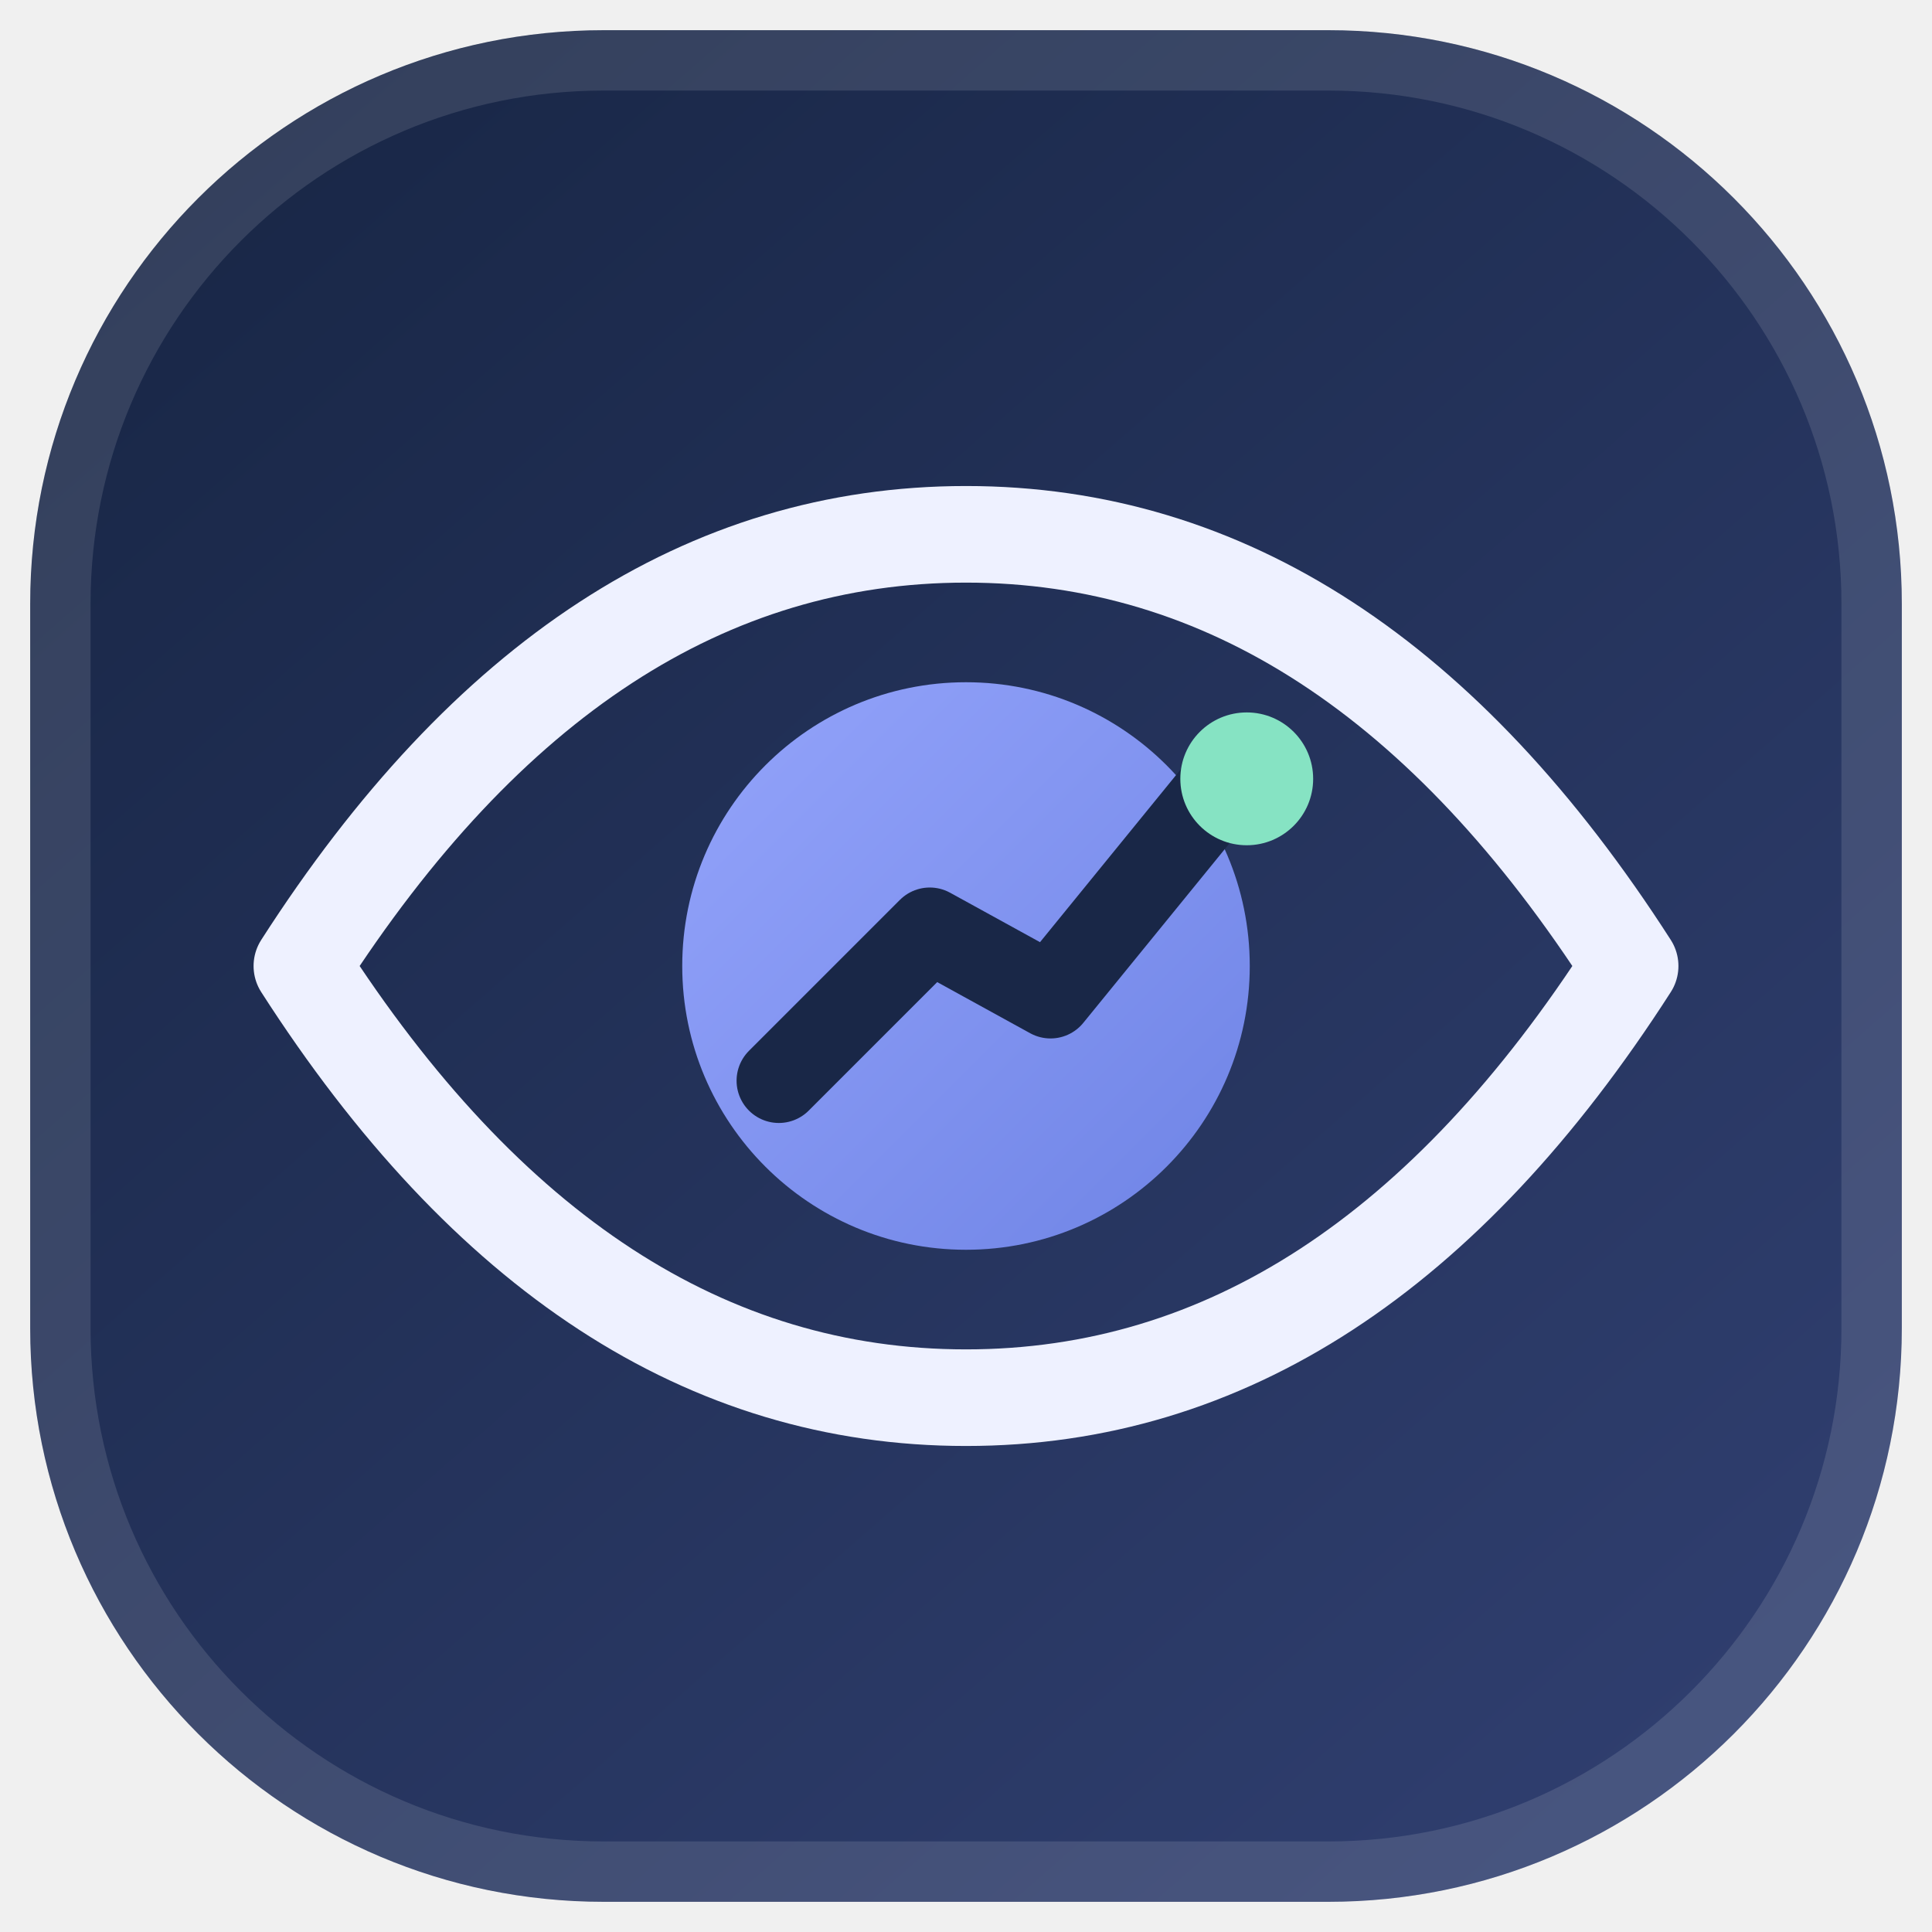
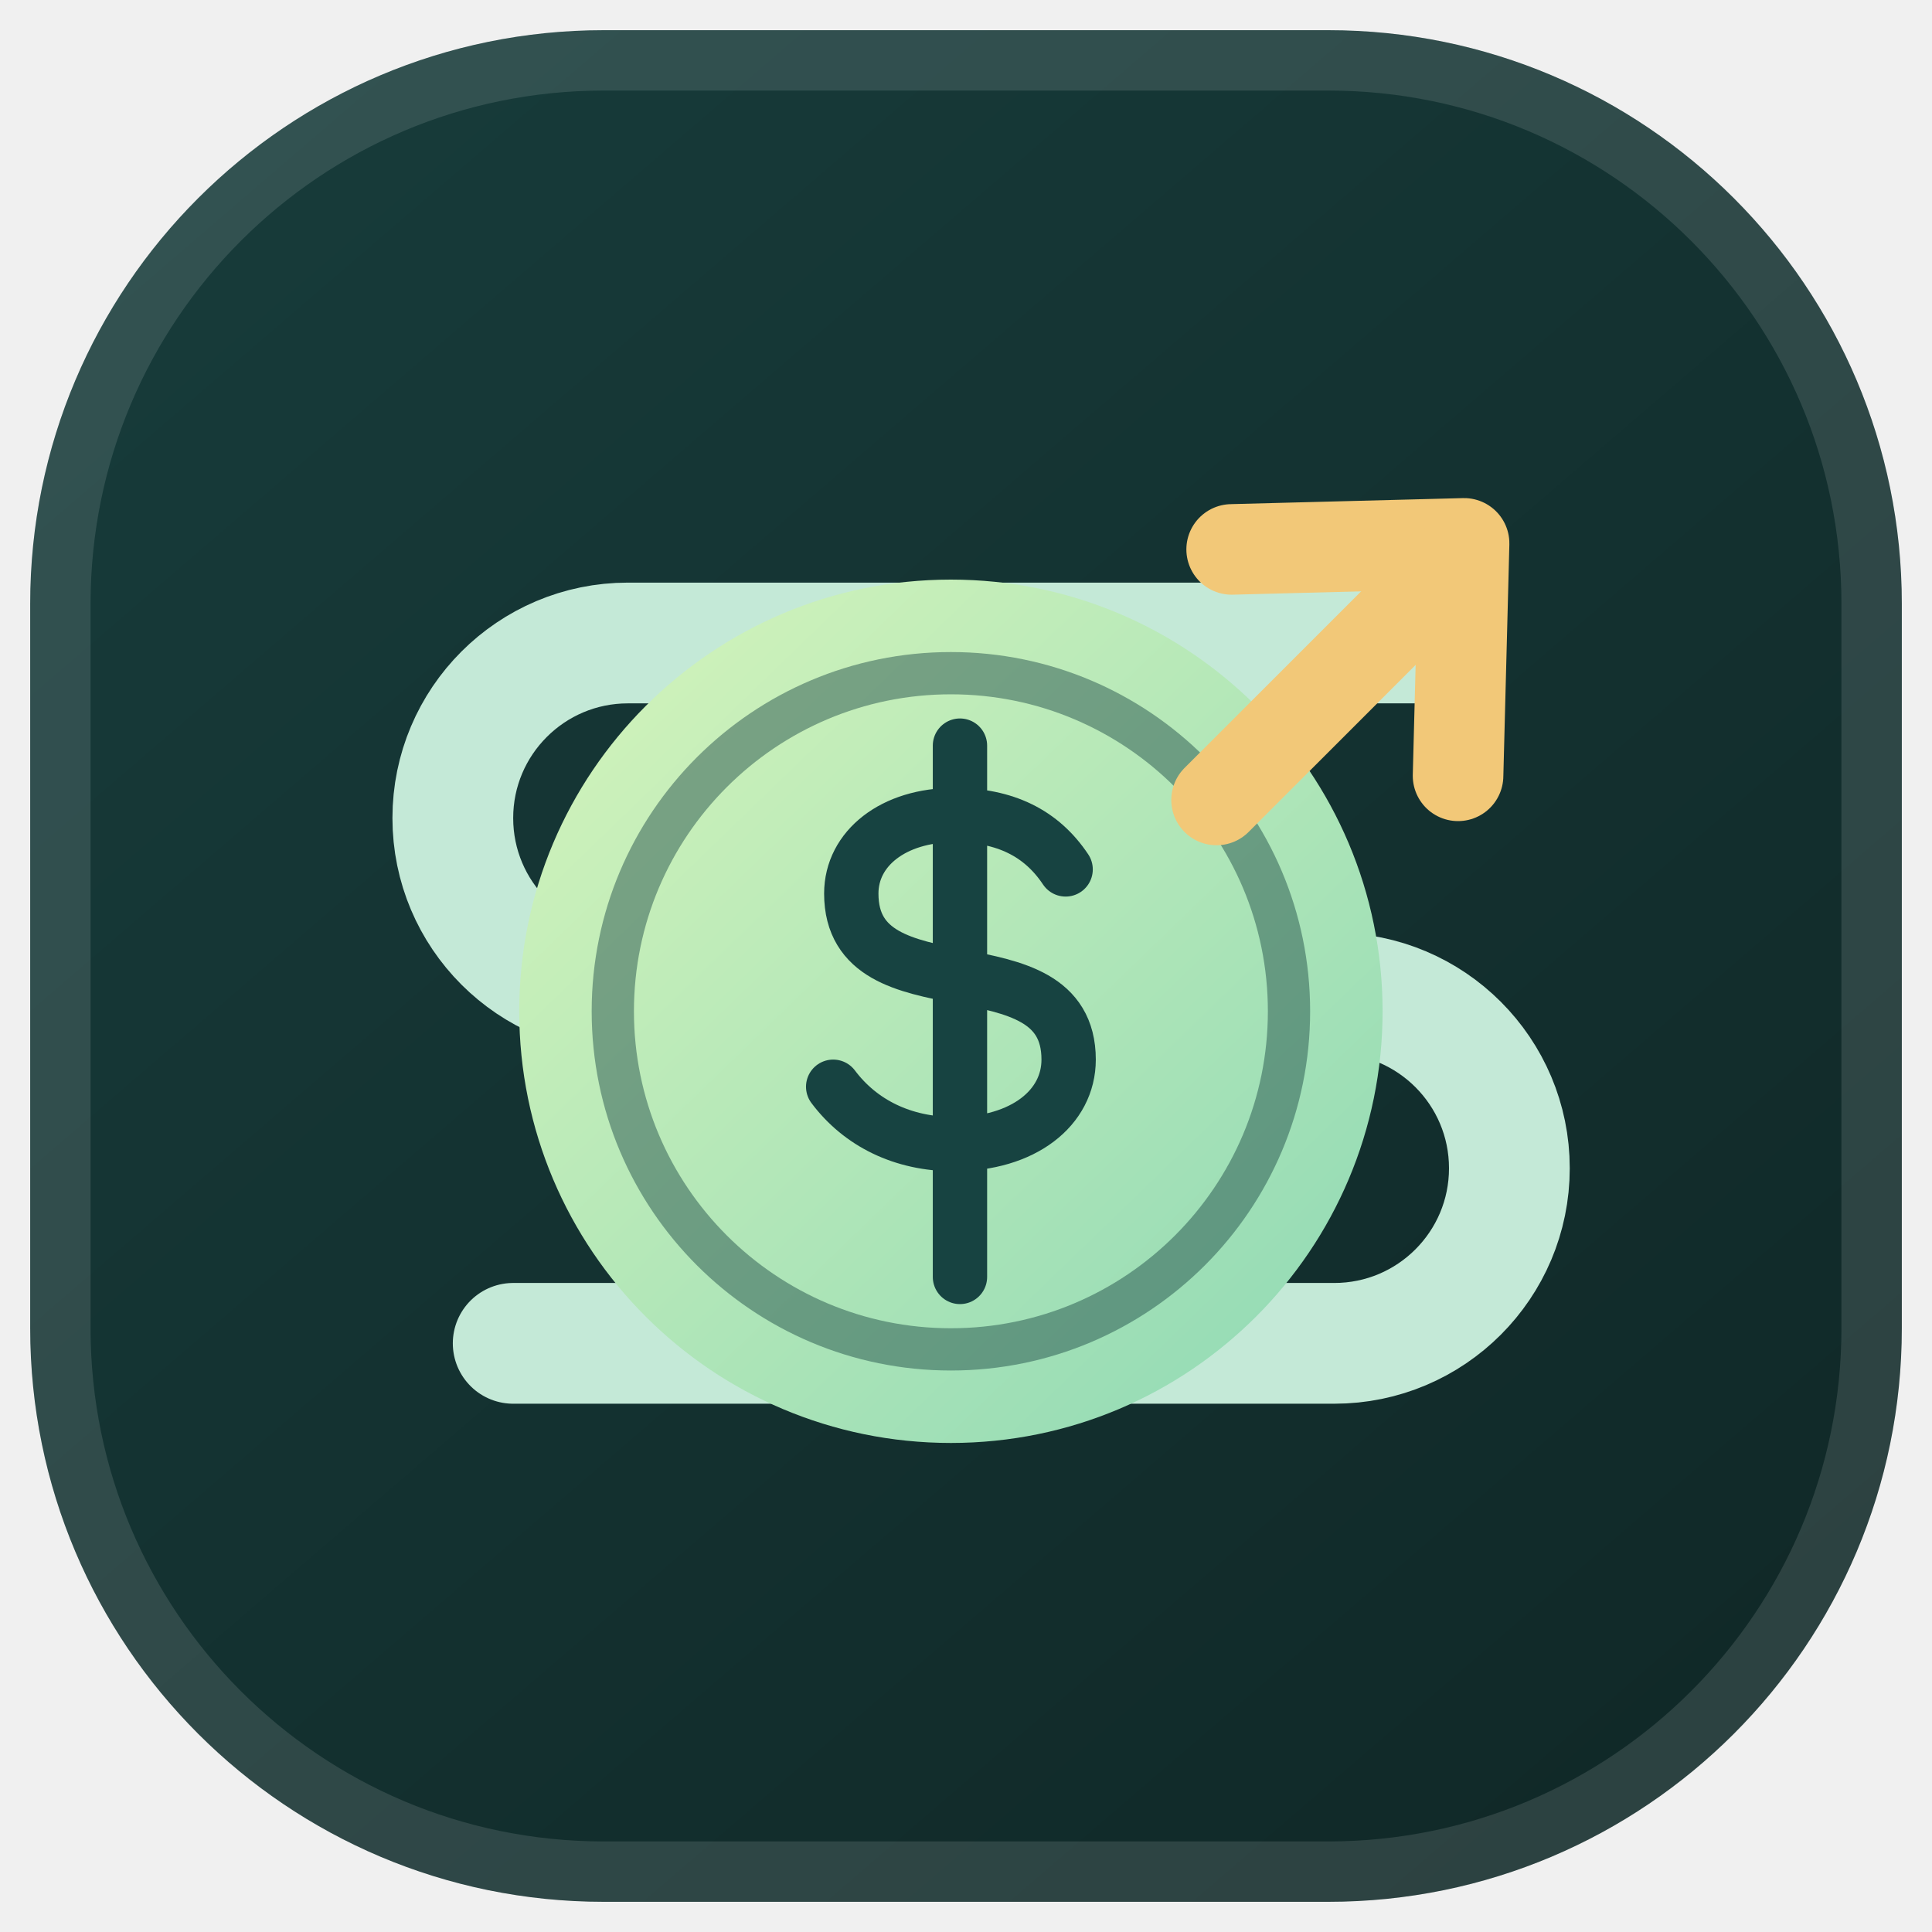
<svg xmlns="http://www.w3.org/2000/svg" viewBox="0 0 64 64" fill="none">
  <defs>
-     <linearGradient id="surface" x1="8" y1="5" x2="57" y2="61" gradientUnits="userSpaceOnUse">
-       <stop stop-color="#192747" />
-       <stop offset="1" stop-color="#303F70" />
+     <linearGradient id="bg" x1="8" y1="4" x2="57" y2="61" gradientUnits="userSpaceOnUse">
+       <stop stop-color="#173B3A" />
+       <stop offset="1" stop-color="#102827" />
    </linearGradient>
-     <linearGradient id="iris" x1="19" y1="19" x2="45" y2="45" gradientUnits="userSpaceOnUse">
-       <stop stop-color="#9BAAFF" />
-       <stop offset="1" stop-color="#677DE1" />
+     <linearGradient id="coin" x1="18" y1="17" x2="47" y2="47" gradientUnits="userSpaceOnUse">
+       <stop stop-color="#D9F6BB" />
+       <stop offset="1" stop-color="#8DD8B5" />
    </linearGradient>
  </defs>
-   <rect x="1" y="1" width="62" height="62" rx="19" fill="url(#surface)" />
+   <rect x="1" y="1" width="62" height="62" rx="19" fill="url(#bg)" />
  <rect x="2" y="2" width="60" height="60" rx="18" stroke="#FFFFFF" stroke-opacity=".12" stroke-width="2" />
-   <path d="M10 32c6.1-9.5 13.4-14.3 22-14.3S47.9 22.5 54 32c-6.1 9.5-13.4 14.3-22 14.3S16.1 41.5 10 32Z" stroke="#EEF1FF" stroke-width="3.2" stroke-linecap="round" stroke-linejoin="round" />
-   <circle cx="32" cy="32" r="9.4" fill="url(#iris)" />
-   <path d="m25.8 35.8 5-5 4 2.2 5.7-7" stroke="#192747" stroke-width="2.8" stroke-linecap="round" stroke-linejoin="round" />
-   <circle cx="41.3" cy="25.8" r="2.2" fill="#86E3C3" />
+   <path d="M17 44.5h27.2a5.8 5.8 0 0 0 0-11.6H20.8a5.8 5.8 0 0 1 0-11.6H47" stroke="#C4E9D7" stroke-width="4" stroke-linecap="round" />
+   <circle cx="31.5" cy="33.5" r="14.3" fill="url(#coin)" />
+   <circle cx="31.5" cy="33.5" r="11.2" stroke="#174341" stroke-opacity=".45" stroke-width="1.4" />
+   <path d="M35.3 28.8c-.8-1.2-2-1.8-3.7-1.8-2 0-3.4 1.1-3.4 2.6 0 4.1 7.2 1.4 7.2 5.5 0 1.6-1.5 2.8-3.8 2.8-1.7 0-3.1-.7-4-1.9M31.8 24.7v17.6" stroke="#174341" stroke-width="1.8" stroke-linecap="round" />
+   <path d="m40.8 18.2 7.7-.2-.2 7.7" stroke="#F2C878" stroke-width="3" stroke-linecap="round" stroke-linejoin="round" />
+   <path d="m48.2 18.6-7.9 7.9" stroke="#F2C878" stroke-width="3" stroke-linecap="round" />
</svg>
